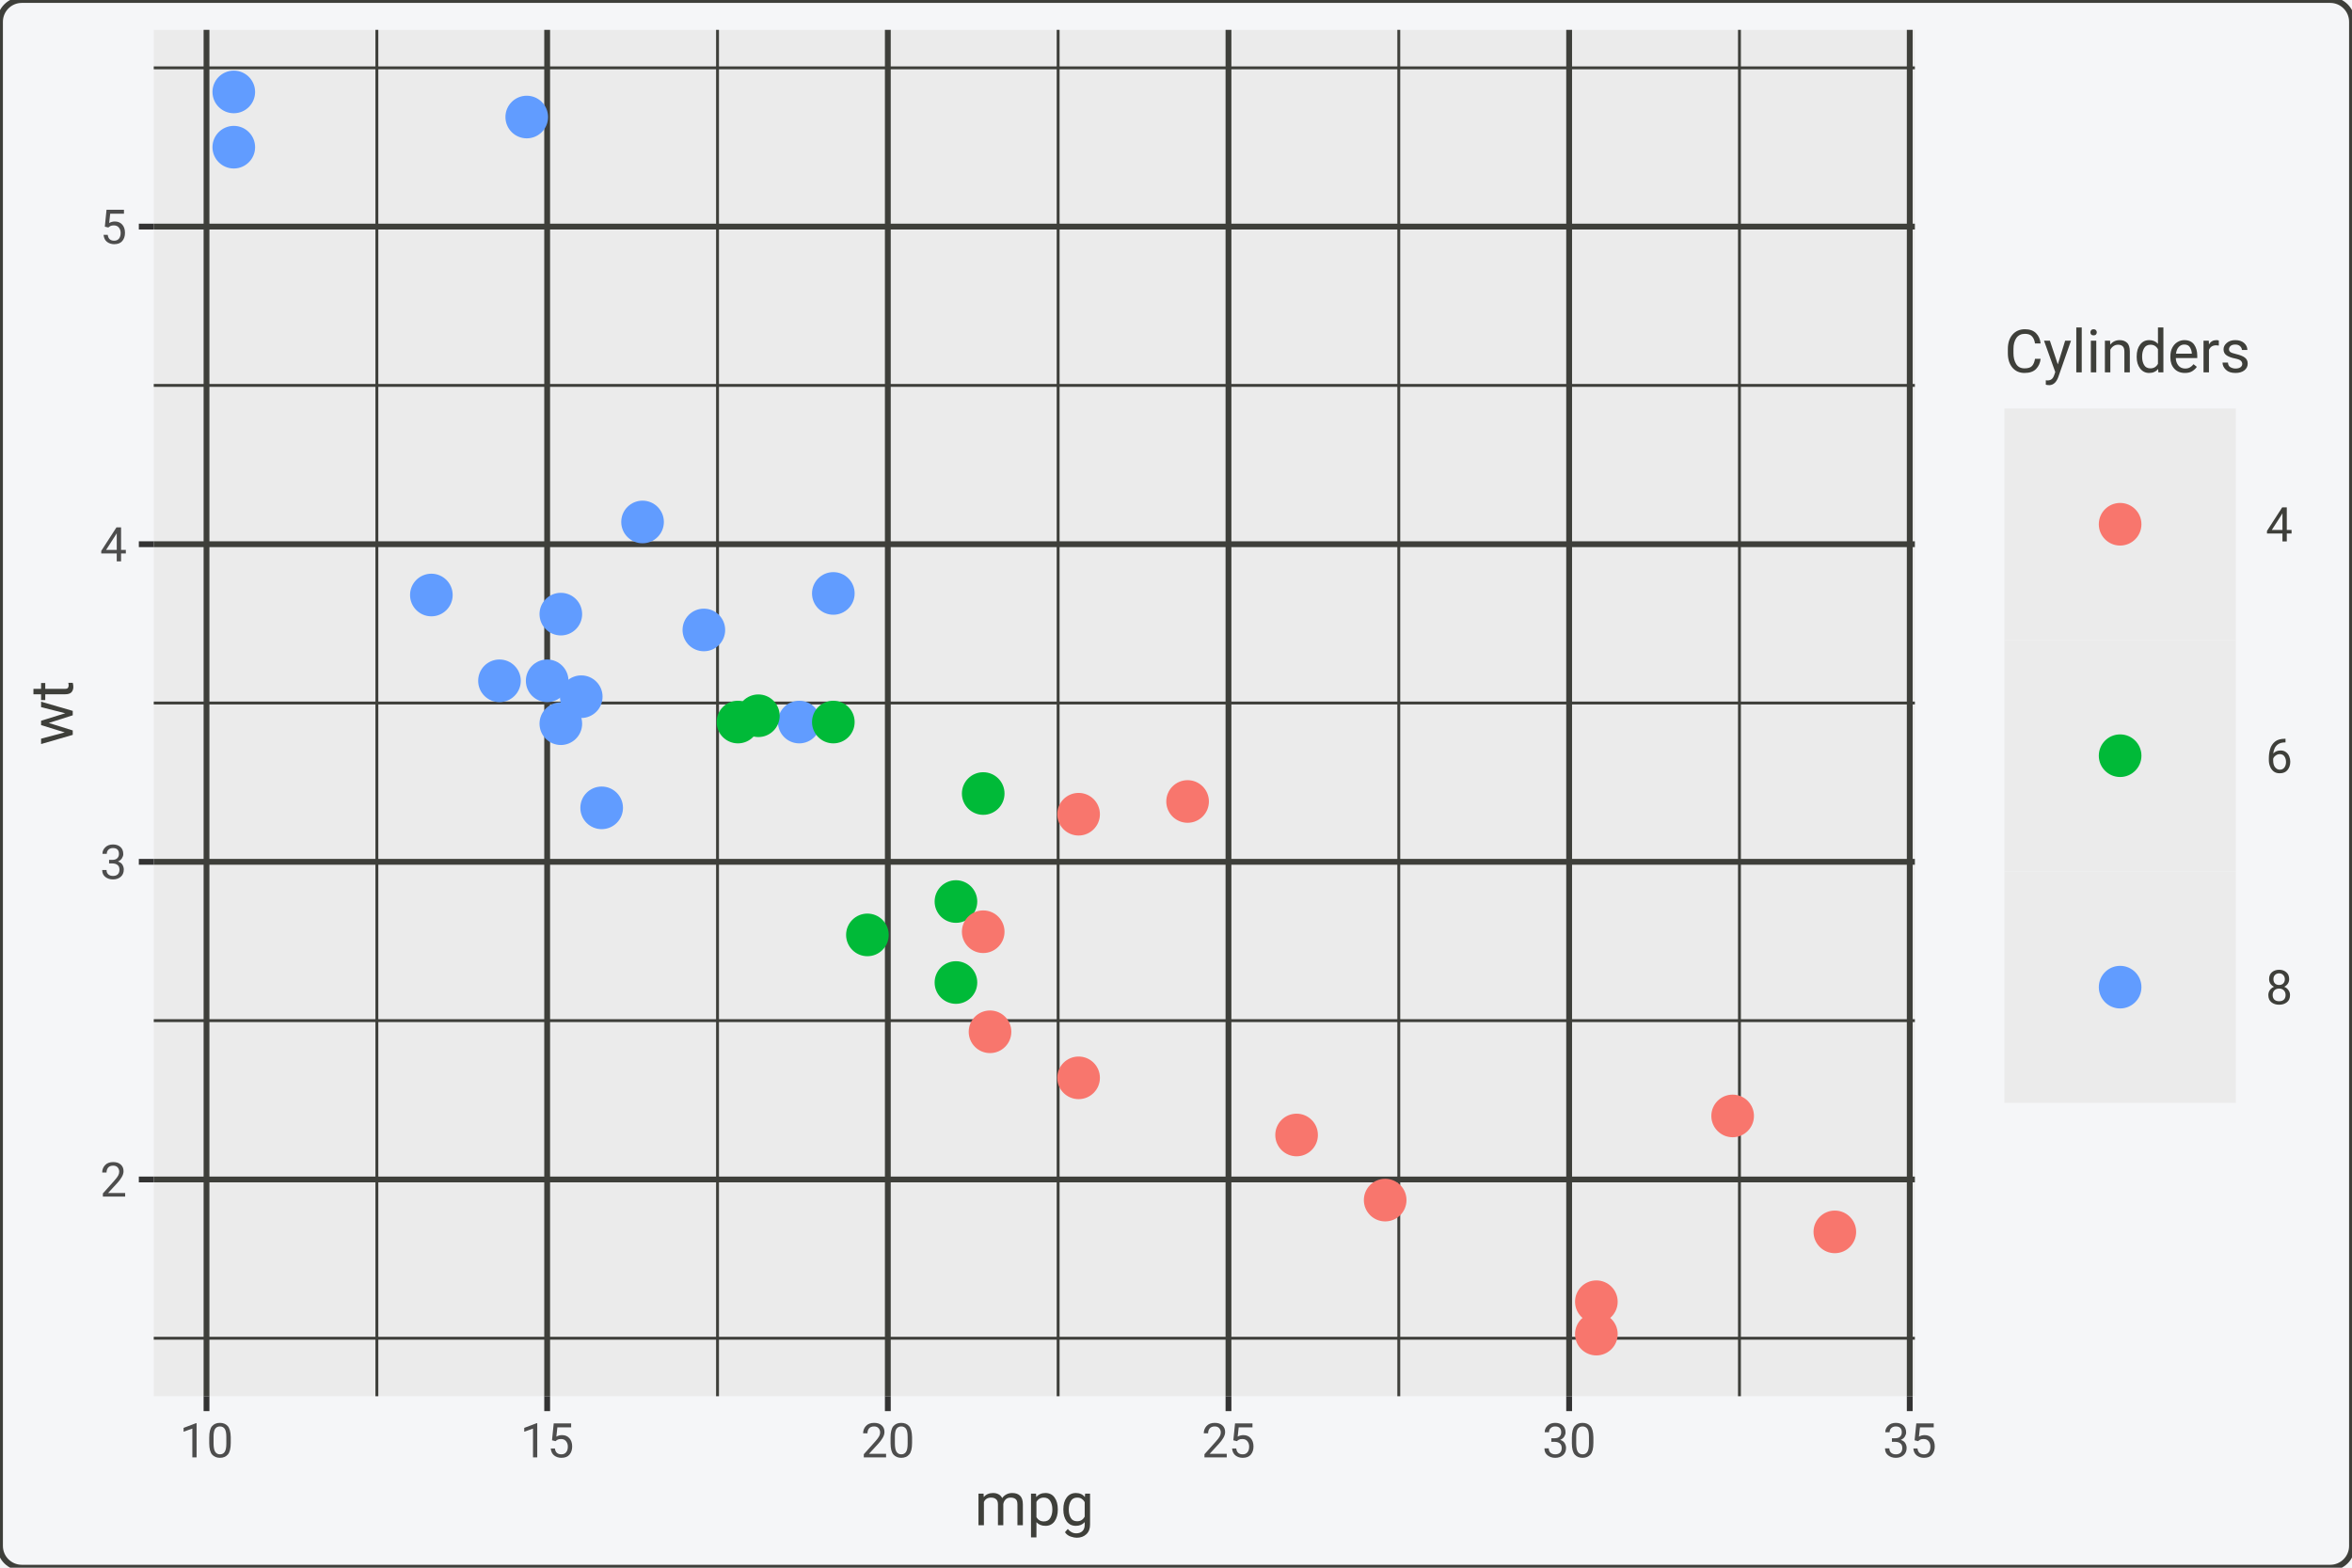
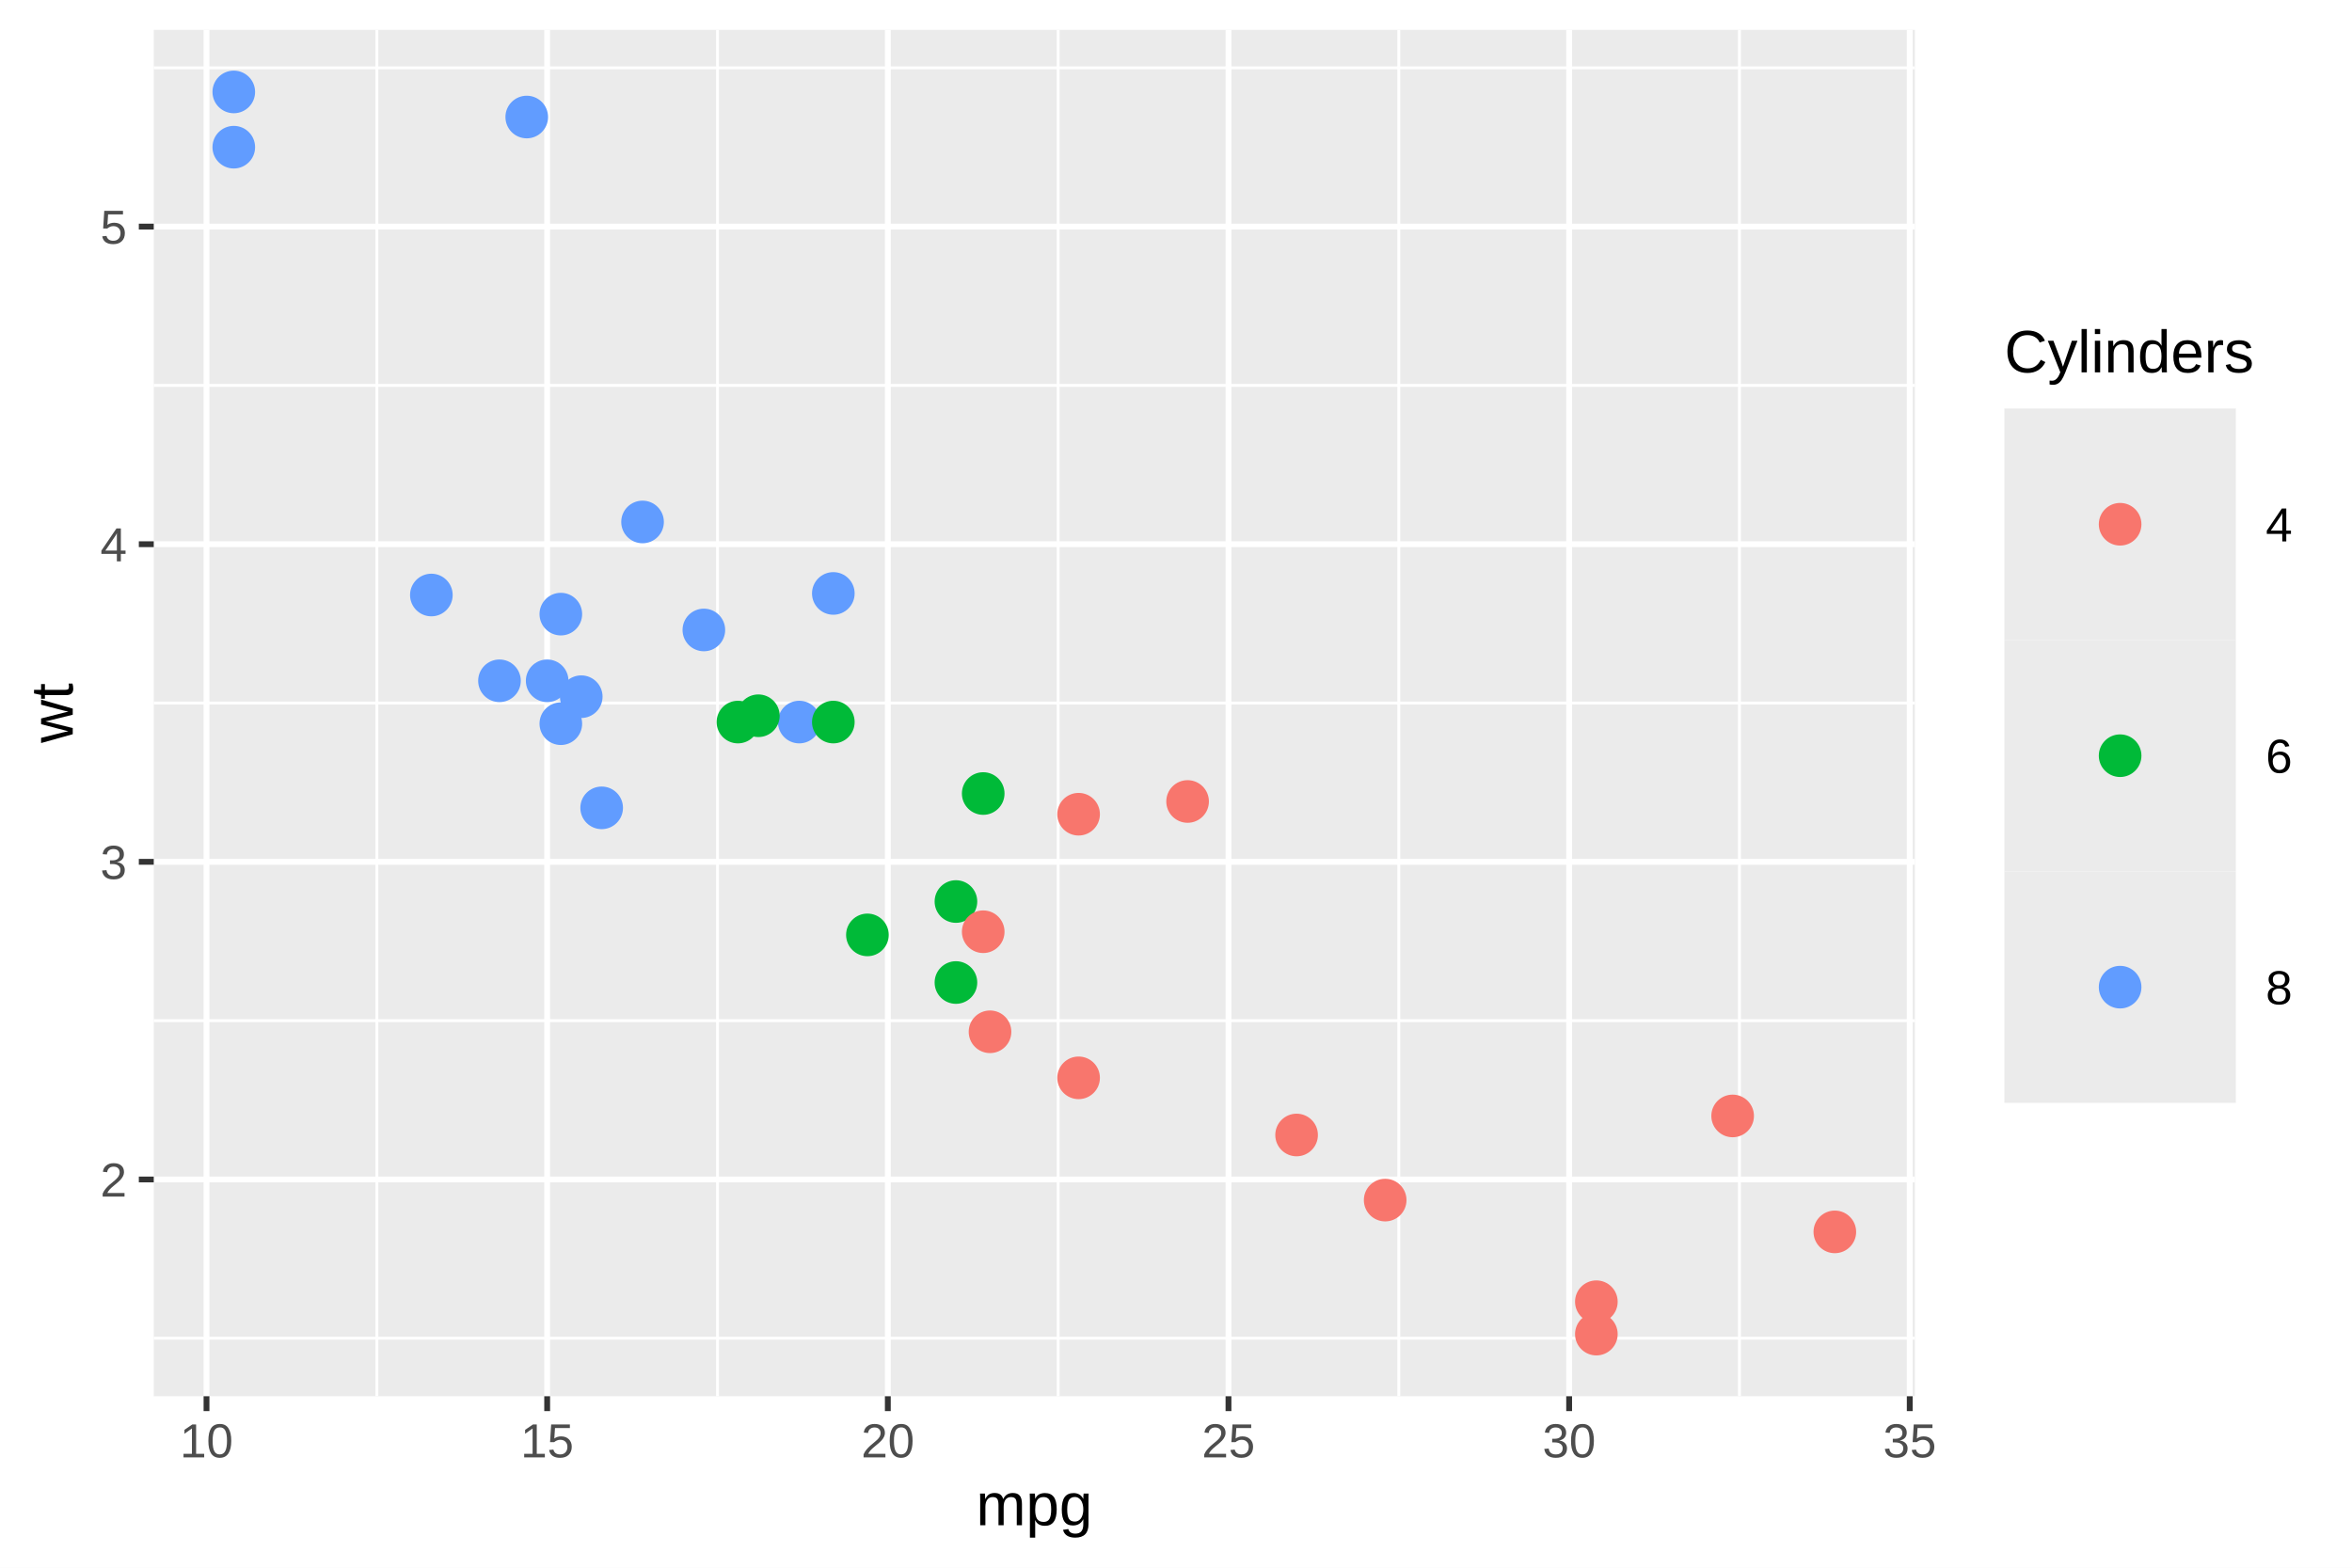
<svg xmlns="http://www.w3.org/2000/svg" width="432.00pt" height="288.00pt" viewBox="0 0 432.00 288.00">
  <g class="svglite">
    <defs>
      <style type="text/css">
-     /* theme-aware-processed */
-     .svglite line, .svglite polyline, .svglite polygon, .svglite path, .svglite circle {
+     .svglite line, .svglite polyline, .svglite polygon, .svglite path, .svglite rect, .svglite circle {
      fill: none;
-       stroke: #3E3F3A;
-       stroke-linecap: round;
-       stroke-linejoin: round;
-       stroke-miterlimit: 10.00;
-     }
-     .svglite &gt; g &gt; rect {
-       fill: none;
-       stroke: #3E3F3A;
+       stroke: #000000;
      stroke-linecap: round;
      stroke-linejoin: round;
      stroke-miterlimit: 10.00;
    }
    .svglite text {
      white-space: pre;
-       fill: #3E3F3A;
    }
    .svglite g.glyphgroup path {
      fill: inherit;
      stroke: none;
    }
  </style>
    </defs>
-     <rect class="svg-bg" width="100%" height="100%" style="stroke: none; fill: #F5F6F8;" />
+     <rect width="100%" height="100%" style="stroke: none; fill: none;" />
    <defs>
      <clipPath id="cpMC4wMHw0MzIuMDB8MC4wMHwyODguMDA=">
        <rect x="0.00" y="0.00" width="432.00" height="288.00" />
      </clipPath>
    </defs>
    <g clip-path="url(#cpMC4wMHw0MzIuMDB8MC4wMHwyODguMDA=)">
-       <rect rx="4" x="0" y="0.00" width="432.00" height="288.00" style="stroke-width: 1.07; stroke: #3E3F3A; fill: #F5F6F8;" />
+       <rect x="0" y="0.00" width="432.00" height="288.00" style="stroke-width: 1.07; stroke: #FFFFFF; fill: #FFFFFF;" />
    </g>
    <defs>
      <clipPath id="cpMjguMjR8MzUxLjcxfDUuNDh8MjU2LjUw">
        <rect x="28.24" y="5.48" width="323.48" height="251.02" />
      </clipPath>
    </defs>
    <g clip-path="url(#cpMjguMjR8MzUxLjcxfDUuNDh8MjU2LjUw)">
      <rect x="28.24" y="5.48" width="323.48" height="251.02" style="stroke-width: 1.07; stroke: none; fill: #EBEBEB;" />
-       <polyline points="28.24,245.85 351.71,245.85 " style="stroke-width: 0.53; stroke: #3E3F3A; stroke-linecap: butt;" />
-       <polyline points="28.24,187.50 351.71,187.50 " style="stroke-width: 0.53; stroke: #3E3F3A; stroke-linecap: butt;" />
-       <polyline points="28.24,129.15 351.71,129.15 " style="stroke-width: 0.53; stroke: #3E3F3A; stroke-linecap: butt;" />
-       <polyline points="28.24,70.80 351.71,70.80 " style="stroke-width: 0.53; stroke: #3E3F3A; stroke-linecap: butt;" />
-       <polyline points="28.24,12.46 351.71,12.46 " style="stroke-width: 0.53; stroke: #3E3F3A; stroke-linecap: butt;" />
-       <polyline points="69.22,256.50 69.22,5.48 " style="stroke-width: 0.53; stroke: #3E3F3A; stroke-linecap: butt;" />
-       <polyline points="131.79,256.50 131.79,5.48 " style="stroke-width: 0.53; stroke: #3E3F3A; stroke-linecap: butt;" />
-       <polyline points="194.35,256.50 194.35,5.48 " style="stroke-width: 0.53; stroke: #3E3F3A; stroke-linecap: butt;" />
-       <polyline points="256.92,256.50 256.92,5.48 " style="stroke-width: 0.53; stroke: #3E3F3A; stroke-linecap: butt;" />
-       <polyline points="319.49,256.50 319.49,5.48 " style="stroke-width: 0.53; stroke: #3E3F3A; stroke-linecap: butt;" />
-       <polyline points="28.24,216.68 351.71,216.68 " style="stroke-width: 1.07; stroke: #3E3F3A; stroke-linecap: butt;" />
-       <polyline points="28.24,158.33 351.71,158.33 " style="stroke-width: 1.07; stroke: #3E3F3A; stroke-linecap: butt;" />
-       <polyline points="28.24,99.98 351.71,99.98 " style="stroke-width: 1.07; stroke: #3E3F3A; stroke-linecap: butt;" />
-       <polyline points="28.24,41.63 351.71,41.63 " style="stroke-width: 1.07; stroke: #3E3F3A; stroke-linecap: butt;" />
-       <polyline points="37.93,256.50 37.93,5.48 " style="stroke-width: 1.07; stroke: #3E3F3A; stroke-linecap: butt;" />
-       <polyline points="100.50,256.50 100.50,5.48 " style="stroke-width: 1.07; stroke: #3E3F3A; stroke-linecap: butt;" />
-       <polyline points="163.07,256.50 163.07,5.48 " style="stroke-width: 1.07; stroke: #3E3F3A; stroke-linecap: butt;" />
-       <polyline points="225.64,256.50 225.64,5.48 " style="stroke-width: 1.07; stroke: #3E3F3A; stroke-linecap: butt;" />
-       <polyline points="288.21,256.50 288.21,5.48 " style="stroke-width: 1.07; stroke: #3E3F3A; stroke-linecap: butt;" />
-       <polyline points="350.77,256.50 350.77,5.48 " style="stroke-width: 1.07; stroke: #3E3F3A; stroke-linecap: butt;" />
+       <polyline points="28.24,245.85 351.71,245.85 " style="stroke-width: 0.53; stroke: #FFFFFF; stroke-linecap: butt;" />
+       <polyline points="28.24,187.50 351.71,187.50 " style="stroke-width: 0.53; stroke: #FFFFFF; stroke-linecap: butt;" />
+       <polyline points="28.24,129.15 351.71,129.15 " style="stroke-width: 0.53; stroke: #FFFFFF; stroke-linecap: butt;" />
+       <polyline points="28.24,70.80 351.71,70.80 " style="stroke-width: 0.53; stroke: #FFFFFF; stroke-linecap: butt;" />
+       <polyline points="28.24,12.46 351.71,12.46 " style="stroke-width: 0.53; stroke: #FFFFFF; stroke-linecap: butt;" />
+       <polyline points="69.22,256.50 69.22,5.48 " style="stroke-width: 0.53; stroke: #FFFFFF; stroke-linecap: butt;" />
+       <polyline points="131.79,256.50 131.79,5.48 " style="stroke-width: 0.53; stroke: #FFFFFF; stroke-linecap: butt;" />
+       <polyline points="194.35,256.50 194.35,5.48 " style="stroke-width: 0.53; stroke: #FFFFFF; stroke-linecap: butt;" />
+       <polyline points="256.92,256.50 256.92,5.48 " style="stroke-width: 0.53; stroke: #FFFFFF; stroke-linecap: butt;" />
+       <polyline points="319.49,256.50 319.49,5.48 " style="stroke-width: 0.53; stroke: #FFFFFF; stroke-linecap: butt;" />
+       <polyline points="28.24,216.68 351.71,216.68 " style="stroke-width: 1.07; stroke: #FFFFFF; stroke-linecap: butt;" />
+       <polyline points="28.24,158.33 351.71,158.33 " style="stroke-width: 1.07; stroke: #FFFFFF; stroke-linecap: butt;" />
+       <polyline points="28.24,99.98 351.71,99.98 " style="stroke-width: 1.07; stroke: #FFFFFF; stroke-linecap: butt;" />
+       <polyline points="28.24,41.63 351.71,41.63 " style="stroke-width: 1.07; stroke: #FFFFFF; stroke-linecap: butt;" />
+       <polyline points="37.93,256.50 37.93,5.48 " style="stroke-width: 1.07; stroke: #FFFFFF; stroke-linecap: butt;" />
+       <polyline points="100.50,256.50 100.50,5.48 " style="stroke-width: 1.07; stroke: #FFFFFF; stroke-linecap: butt;" />
+       <polyline points="163.07,256.50 163.07,5.48 " style="stroke-width: 1.07; stroke: #FFFFFF; stroke-linecap: butt;" />
+       <polyline points="225.64,256.50 225.64,5.48 " style="stroke-width: 1.07; stroke: #FFFFFF; stroke-linecap: butt;" />
+       <polyline points="288.21,256.50 288.21,5.48 " style="stroke-width: 1.07; stroke: #FFFFFF; stroke-linecap: butt;" />
+       <polyline points="350.77,256.50 350.77,5.48 " style="stroke-width: 1.07; stroke: #FFFFFF; stroke-linecap: butt;" />
      <circle cx="175.58" cy="180.50" r="3.56" style="stroke-width: 0.71; stroke: #00BA38; fill: #00BA38;" />
      <circle cx="175.58" cy="165.62" r="3.56" style="stroke-width: 0.71; stroke: #00BA38; fill: #00BA38;" />
      <circle cx="198.11" cy="198.01" r="3.56" style="stroke-width: 0.71; stroke: #F8766D; fill: #F8766D;" />
      <circle cx="180.59" cy="145.78" r="3.56" style="stroke-width: 0.71; stroke: #00BA38; fill: #00BA38;" />
      <circle cx="146.80" cy="132.65" r="3.56" style="stroke-width: 0.71; stroke: #619CFF; fill: #619CFF;" />
      <circle cx="139.29" cy="131.49" r="3.56" style="stroke-width: 0.71; stroke: #00BA38; fill: #00BA38;" />
      <circle cx="91.74" cy="125.07" r="3.56" style="stroke-width: 0.71; stroke: #619CFF; fill: #619CFF;" />
      <circle cx="218.13" cy="147.24" r="3.56" style="stroke-width: 0.71; stroke: #F8766D; fill: #F8766D;" />
      <circle cx="198.11" cy="149.58" r="3.56" style="stroke-width: 0.71; stroke: #F8766D; fill: #F8766D;" />
      <circle cx="153.06" cy="132.65" r="3.56" style="stroke-width: 0.71; stroke: #00BA38; fill: #00BA38;" />
      <circle cx="135.54" cy="132.65" r="3.56" style="stroke-width: 0.71; stroke: #00BA38; fill: #00BA38;" />
      <circle cx="118.02" cy="95.89" r="3.56" style="stroke-width: 0.71; stroke: #619CFF; fill: #619CFF;" />
      <circle cx="129.28" cy="115.73" r="3.56" style="stroke-width: 0.71; stroke: #619CFF; fill: #619CFF;" />
      <circle cx="103.01" cy="112.82" r="3.56" style="stroke-width: 0.71; stroke: #619CFF; fill: #619CFF;" />
      <circle cx="42.94" cy="27.04" r="3.56" style="stroke-width: 0.71; stroke: #619CFF; fill: #619CFF;" />
      <circle cx="42.94" cy="16.89" r="3.56" style="stroke-width: 0.71; stroke: #619CFF; fill: #619CFF;" />
      <circle cx="96.75" cy="21.50" r="3.56" style="stroke-width: 0.71; stroke: #619CFF; fill: #619CFF;" />
      <circle cx="318.24" cy="205.01" r="3.56" style="stroke-width: 0.71; stroke: #F8766D; fill: #F8766D;" />
      <circle cx="293.21" cy="239.14" r="3.56" style="stroke-width: 0.71; stroke: #F8766D; fill: #F8766D;" />
      <circle cx="337.01" cy="226.31" r="3.56" style="stroke-width: 0.71; stroke: #F8766D; fill: #F8766D;" />
      <circle cx="181.84" cy="189.55" r="3.56" style="stroke-width: 0.71; stroke: #F8766D; fill: #F8766D;" />
      <circle cx="106.76" cy="127.99" r="3.56" style="stroke-width: 0.71; stroke: #619CFF; fill: #619CFF;" />
      <circle cx="103.01" cy="132.95" r="3.56" style="stroke-width: 0.71; stroke: #619CFF; fill: #619CFF;" />
      <circle cx="79.23" cy="109.31" r="3.56" style="stroke-width: 0.71; stroke: #619CFF; fill: #619CFF;" />
      <circle cx="153.06" cy="109.02" r="3.56" style="stroke-width: 0.71; stroke: #619CFF; fill: #619CFF;" />
      <circle cx="254.42" cy="220.47" r="3.56" style="stroke-width: 0.71; stroke: #F8766D; fill: #F8766D;" />
      <circle cx="238.15" cy="208.51" r="3.56" style="stroke-width: 0.71; stroke: #F8766D; fill: #F8766D;" />
      <circle cx="293.21" cy="245.09" r="3.56" style="stroke-width: 0.71; stroke: #F8766D; fill: #F8766D;" />
      <circle cx="110.51" cy="148.41" r="3.56" style="stroke-width: 0.71; stroke: #619CFF; fill: #619CFF;" />
      <circle cx="159.32" cy="171.75" r="3.56" style="stroke-width: 0.71; stroke: #00BA38; fill: #00BA38;" />
      <circle cx="100.50" cy="125.07" r="3.56" style="stroke-width: 0.71; stroke: #619CFF; fill: #619CFF;" />
      <circle cx="180.59" cy="171.17" r="3.56" style="stroke-width: 0.71; stroke: #F8766D; fill: #F8766D;" />
    </g>
    <g clip-path="url(#cpMC4wMHw0MzIuMDB8MC4wMHwyODguMDA=)">
-       <text x="23.31" y="219.83" text-anchor="end" style="font-size: 8.80px;fill: #4D4D4D; font-family: &quot;Roboto&quot;, -apple-system, BlinkMacSystemFont, &quot;Segoe UI&quot;, system-ui, sans-serif;" textLength="4.89px" lengthAdjust="spacingAndGlyphs">2</text>
-       <text x="23.31" y="161.48" text-anchor="end" style="font-size: 8.80px;fill: #4D4D4D; font-family: &quot;Roboto&quot;, -apple-system, BlinkMacSystemFont, &quot;Segoe UI&quot;, system-ui, sans-serif;" textLength="4.89px" lengthAdjust="spacingAndGlyphs">3</text>
-       <text x="23.31" y="103.13" text-anchor="end" style="font-size: 8.80px;fill: #4D4D4D; font-family: &quot;Roboto&quot;, -apple-system, BlinkMacSystemFont, &quot;Segoe UI&quot;, system-ui, sans-serif;" textLength="4.89px" lengthAdjust="spacingAndGlyphs">4</text>
-       <text x="23.31" y="44.78" text-anchor="end" style="font-size: 8.80px;fill: #4D4D4D; font-family: &quot;Roboto&quot;, -apple-system, BlinkMacSystemFont, &quot;Segoe UI&quot;, system-ui, sans-serif;" textLength="4.89px" lengthAdjust="spacingAndGlyphs">5</text>
+       <text x="23.31" y="219.83" text-anchor="end" style="font-size: 8.80px;fill: #4D4D4D; font-family: &quot;Arial&quot;;" textLength="4.89px" lengthAdjust="spacingAndGlyphs">2</text>
+       <text x="23.31" y="161.48" text-anchor="end" style="font-size: 8.80px;fill: #4D4D4D; font-family: &quot;Arial&quot;;" textLength="4.89px" lengthAdjust="spacingAndGlyphs">3</text>
+       <text x="23.31" y="103.13" text-anchor="end" style="font-size: 8.80px;fill: #4D4D4D; font-family: &quot;Arial&quot;;" textLength="4.89px" lengthAdjust="spacingAndGlyphs">4</text>
+       <text x="23.31" y="44.78" text-anchor="end" style="font-size: 8.80px;fill: #4D4D4D; font-family: &quot;Arial&quot;;" textLength="4.89px" lengthAdjust="spacingAndGlyphs">5</text>
      <polyline points="25.50,216.68 28.24,216.68 " style="stroke-width: 1.07; stroke: #333333; stroke-linecap: butt;" />
      <polyline points="25.50,158.33 28.24,158.33 " style="stroke-width: 1.07; stroke: #333333; stroke-linecap: butt;" />
      <polyline points="25.50,99.98 28.24,99.98 " style="stroke-width: 1.07; stroke: #333333; stroke-linecap: butt;" />
      <polyline points="25.50,41.63 28.24,41.63 " style="stroke-width: 1.07; stroke: #333333; stroke-linecap: butt;" />
      <polyline points="37.93,259.24 37.93,256.50 " style="stroke-width: 1.07; stroke: #333333; stroke-linecap: butt;" />
      <polyline points="100.50,259.24 100.50,256.50 " style="stroke-width: 1.07; stroke: #333333; stroke-linecap: butt;" />
      <polyline points="163.07,259.24 163.07,256.50 " style="stroke-width: 1.07; stroke: #333333; stroke-linecap: butt;" />
      <polyline points="225.64,259.24 225.64,256.50 " style="stroke-width: 1.07; stroke: #333333; stroke-linecap: butt;" />
      <polyline points="288.21,259.24 288.21,256.50 " style="stroke-width: 1.07; stroke: #333333; stroke-linecap: butt;" />
      <polyline points="350.77,259.24 350.77,256.50 " style="stroke-width: 1.07; stroke: #333333; stroke-linecap: butt;" />
-       <text x="37.93" y="267.74" text-anchor="middle" style="font-size: 8.80px;fill: #4D4D4D; font-family: &quot;Roboto&quot;, -apple-system, BlinkMacSystemFont, &quot;Segoe UI&quot;, system-ui, sans-serif;" textLength="9.78px" lengthAdjust="spacingAndGlyphs">10</text>
-       <text x="100.50" y="267.74" text-anchor="middle" style="font-size: 8.80px;fill: #4D4D4D; font-family: &quot;Roboto&quot;, -apple-system, BlinkMacSystemFont, &quot;Segoe UI&quot;, system-ui, sans-serif;" textLength="9.78px" lengthAdjust="spacingAndGlyphs">15</text>
-       <text x="163.07" y="267.74" text-anchor="middle" style="font-size: 8.80px;fill: #4D4D4D; font-family: &quot;Roboto&quot;, -apple-system, BlinkMacSystemFont, &quot;Segoe UI&quot;, system-ui, sans-serif;" textLength="9.78px" lengthAdjust="spacingAndGlyphs">20</text>
-       <text x="225.64" y="267.74" text-anchor="middle" style="font-size: 8.80px;fill: #4D4D4D; font-family: &quot;Roboto&quot;, -apple-system, BlinkMacSystemFont, &quot;Segoe UI&quot;, system-ui, sans-serif;" textLength="9.78px" lengthAdjust="spacingAndGlyphs">25</text>
-       <text x="288.21" y="267.74" text-anchor="middle" style="font-size: 8.80px;fill: #4D4D4D; font-family: &quot;Roboto&quot;, -apple-system, BlinkMacSystemFont, &quot;Segoe UI&quot;, system-ui, sans-serif;" textLength="9.78px" lengthAdjust="spacingAndGlyphs">30</text>
-       <text x="350.77" y="267.74" text-anchor="middle" style="font-size: 8.80px;fill: #4D4D4D; font-family: &quot;Roboto&quot;, -apple-system, BlinkMacSystemFont, &quot;Segoe UI&quot;, system-ui, sans-serif;" textLength="9.78px" lengthAdjust="spacingAndGlyphs">35</text>
-       <text x="189.97" y="280.20" text-anchor="middle" style="font-size: 11.00px; font-family: &quot;Roboto&quot;, -apple-system, BlinkMacSystemFont, &quot;Segoe UI&quot;, system-ui, sans-serif;" textLength="21.41px" lengthAdjust="spacingAndGlyphs">mpg</text>
-       <text transform="translate(13.36,130.99) rotate(-90)" text-anchor="middle" style="font-size: 11.00px; font-family: &quot;Roboto&quot;, -apple-system, BlinkMacSystemFont, &quot;Segoe UI&quot;, system-ui, sans-serif;" textLength="11.00px" lengthAdjust="spacingAndGlyphs">wt</text>
-       <rect rx="4" x="362.67" y="53.90" width="63.85" height="154.19" style="stroke-width: 1.07; stroke: none; fill: #F5F6F8;" />
-       <text x="368.15" y="68.41" style="font-size: 11.00px; font-family: &quot;Roboto&quot;, -apple-system, BlinkMacSystemFont, &quot;Segoe UI&quot;, system-ui, sans-serif;" textLength="45.84px" lengthAdjust="spacingAndGlyphs">Cylinders</text>
+       <text x="37.93" y="267.74" text-anchor="middle" style="font-size: 8.80px;fill: #4D4D4D; font-family: &quot;Arial&quot;;" textLength="9.78px" lengthAdjust="spacingAndGlyphs">10</text>
+       <text x="100.50" y="267.74" text-anchor="middle" style="font-size: 8.80px;fill: #4D4D4D; font-family: &quot;Arial&quot;;" textLength="9.78px" lengthAdjust="spacingAndGlyphs">15</text>
+       <text x="163.07" y="267.74" text-anchor="middle" style="font-size: 8.80px;fill: #4D4D4D; font-family: &quot;Arial&quot;;" textLength="9.78px" lengthAdjust="spacingAndGlyphs">20</text>
+       <text x="225.64" y="267.74" text-anchor="middle" style="font-size: 8.80px;fill: #4D4D4D; font-family: &quot;Arial&quot;;" textLength="9.78px" lengthAdjust="spacingAndGlyphs">25</text>
+       <text x="288.21" y="267.74" text-anchor="middle" style="font-size: 8.80px;fill: #4D4D4D; font-family: &quot;Arial&quot;;" textLength="9.78px" lengthAdjust="spacingAndGlyphs">30</text>
+       <text x="350.77" y="267.74" text-anchor="middle" style="font-size: 8.80px;fill: #4D4D4D; font-family: &quot;Arial&quot;;" textLength="9.78px" lengthAdjust="spacingAndGlyphs">35</text>
+       <text x="189.97" y="280.20" text-anchor="middle" style="font-size: 11.00px; font-family: &quot;Arial&quot;;" textLength="21.41px" lengthAdjust="spacingAndGlyphs">mpg</text>
+       <text transform="translate(13.36,130.99) rotate(-90)" text-anchor="middle" style="font-size: 11.00px; font-family: &quot;Arial&quot;;" textLength="11.00px" lengthAdjust="spacingAndGlyphs">wt</text>
+       <rect x="362.67" y="53.90" width="63.85" height="154.19" style="stroke-width: 1.07; stroke: none; fill: #FFFFFF;" />
+       <text x="368.15" y="68.41" style="font-size: 11.00px; font-family: &quot;Arial&quot;;" textLength="45.84px" lengthAdjust="spacingAndGlyphs">Cylinders</text>
      <rect x="368.15" y="75.05" width="42.52" height="42.52" style="stroke-width: 1.07; stroke: none; fill: #EBEBEB;" />
      <circle cx="389.41" cy="96.31" r="3.56" style="stroke-width: 0.71; stroke: #F8766D; fill: #F8766D;" />
      <rect x="368.15" y="117.57" width="42.52" height="42.52" style="stroke-width: 1.07; stroke: none; fill: #EBEBEB;" />
      <circle cx="389.41" cy="138.83" r="3.56" style="stroke-width: 0.71; stroke: #00BA38; fill: #00BA38;" />
      <rect x="368.15" y="160.09" width="42.52" height="42.52" style="stroke-width: 1.07; stroke: none; fill: #EBEBEB;" />
      <circle cx="389.41" cy="181.35" r="3.56" style="stroke-width: 0.71; stroke: #619CFF; fill: #619CFF;" />
-       <text x="416.15" y="99.46" style="font-size: 8.80px; font-family: &quot;Roboto&quot;, -apple-system, BlinkMacSystemFont, &quot;Segoe UI&quot;, system-ui, sans-serif;" textLength="4.89px" lengthAdjust="spacingAndGlyphs">4</text>
-       <text x="416.15" y="141.98" style="font-size: 8.80px; font-family: &quot;Roboto&quot;, -apple-system, BlinkMacSystemFont, &quot;Segoe UI&quot;, system-ui, sans-serif;" textLength="4.89px" lengthAdjust="spacingAndGlyphs">6</text>
-       <text x="416.15" y="184.50" style="font-size: 8.80px; font-family: &quot;Roboto&quot;, -apple-system, BlinkMacSystemFont, &quot;Segoe UI&quot;, system-ui, sans-serif;" textLength="4.89px" lengthAdjust="spacingAndGlyphs">8</text>
+       <text x="416.15" y="99.46" style="font-size: 8.80px; font-family: &quot;Arial&quot;;" textLength="4.89px" lengthAdjust="spacingAndGlyphs">4</text>
+       <text x="416.15" y="141.98" style="font-size: 8.80px; font-family: &quot;Arial&quot;;" textLength="4.89px" lengthAdjust="spacingAndGlyphs">6</text>
+       <text x="416.15" y="184.50" style="font-size: 8.80px; font-family: &quot;Arial&quot;;" textLength="4.89px" lengthAdjust="spacingAndGlyphs">8</text>
    </g>
  </g>
</svg>
